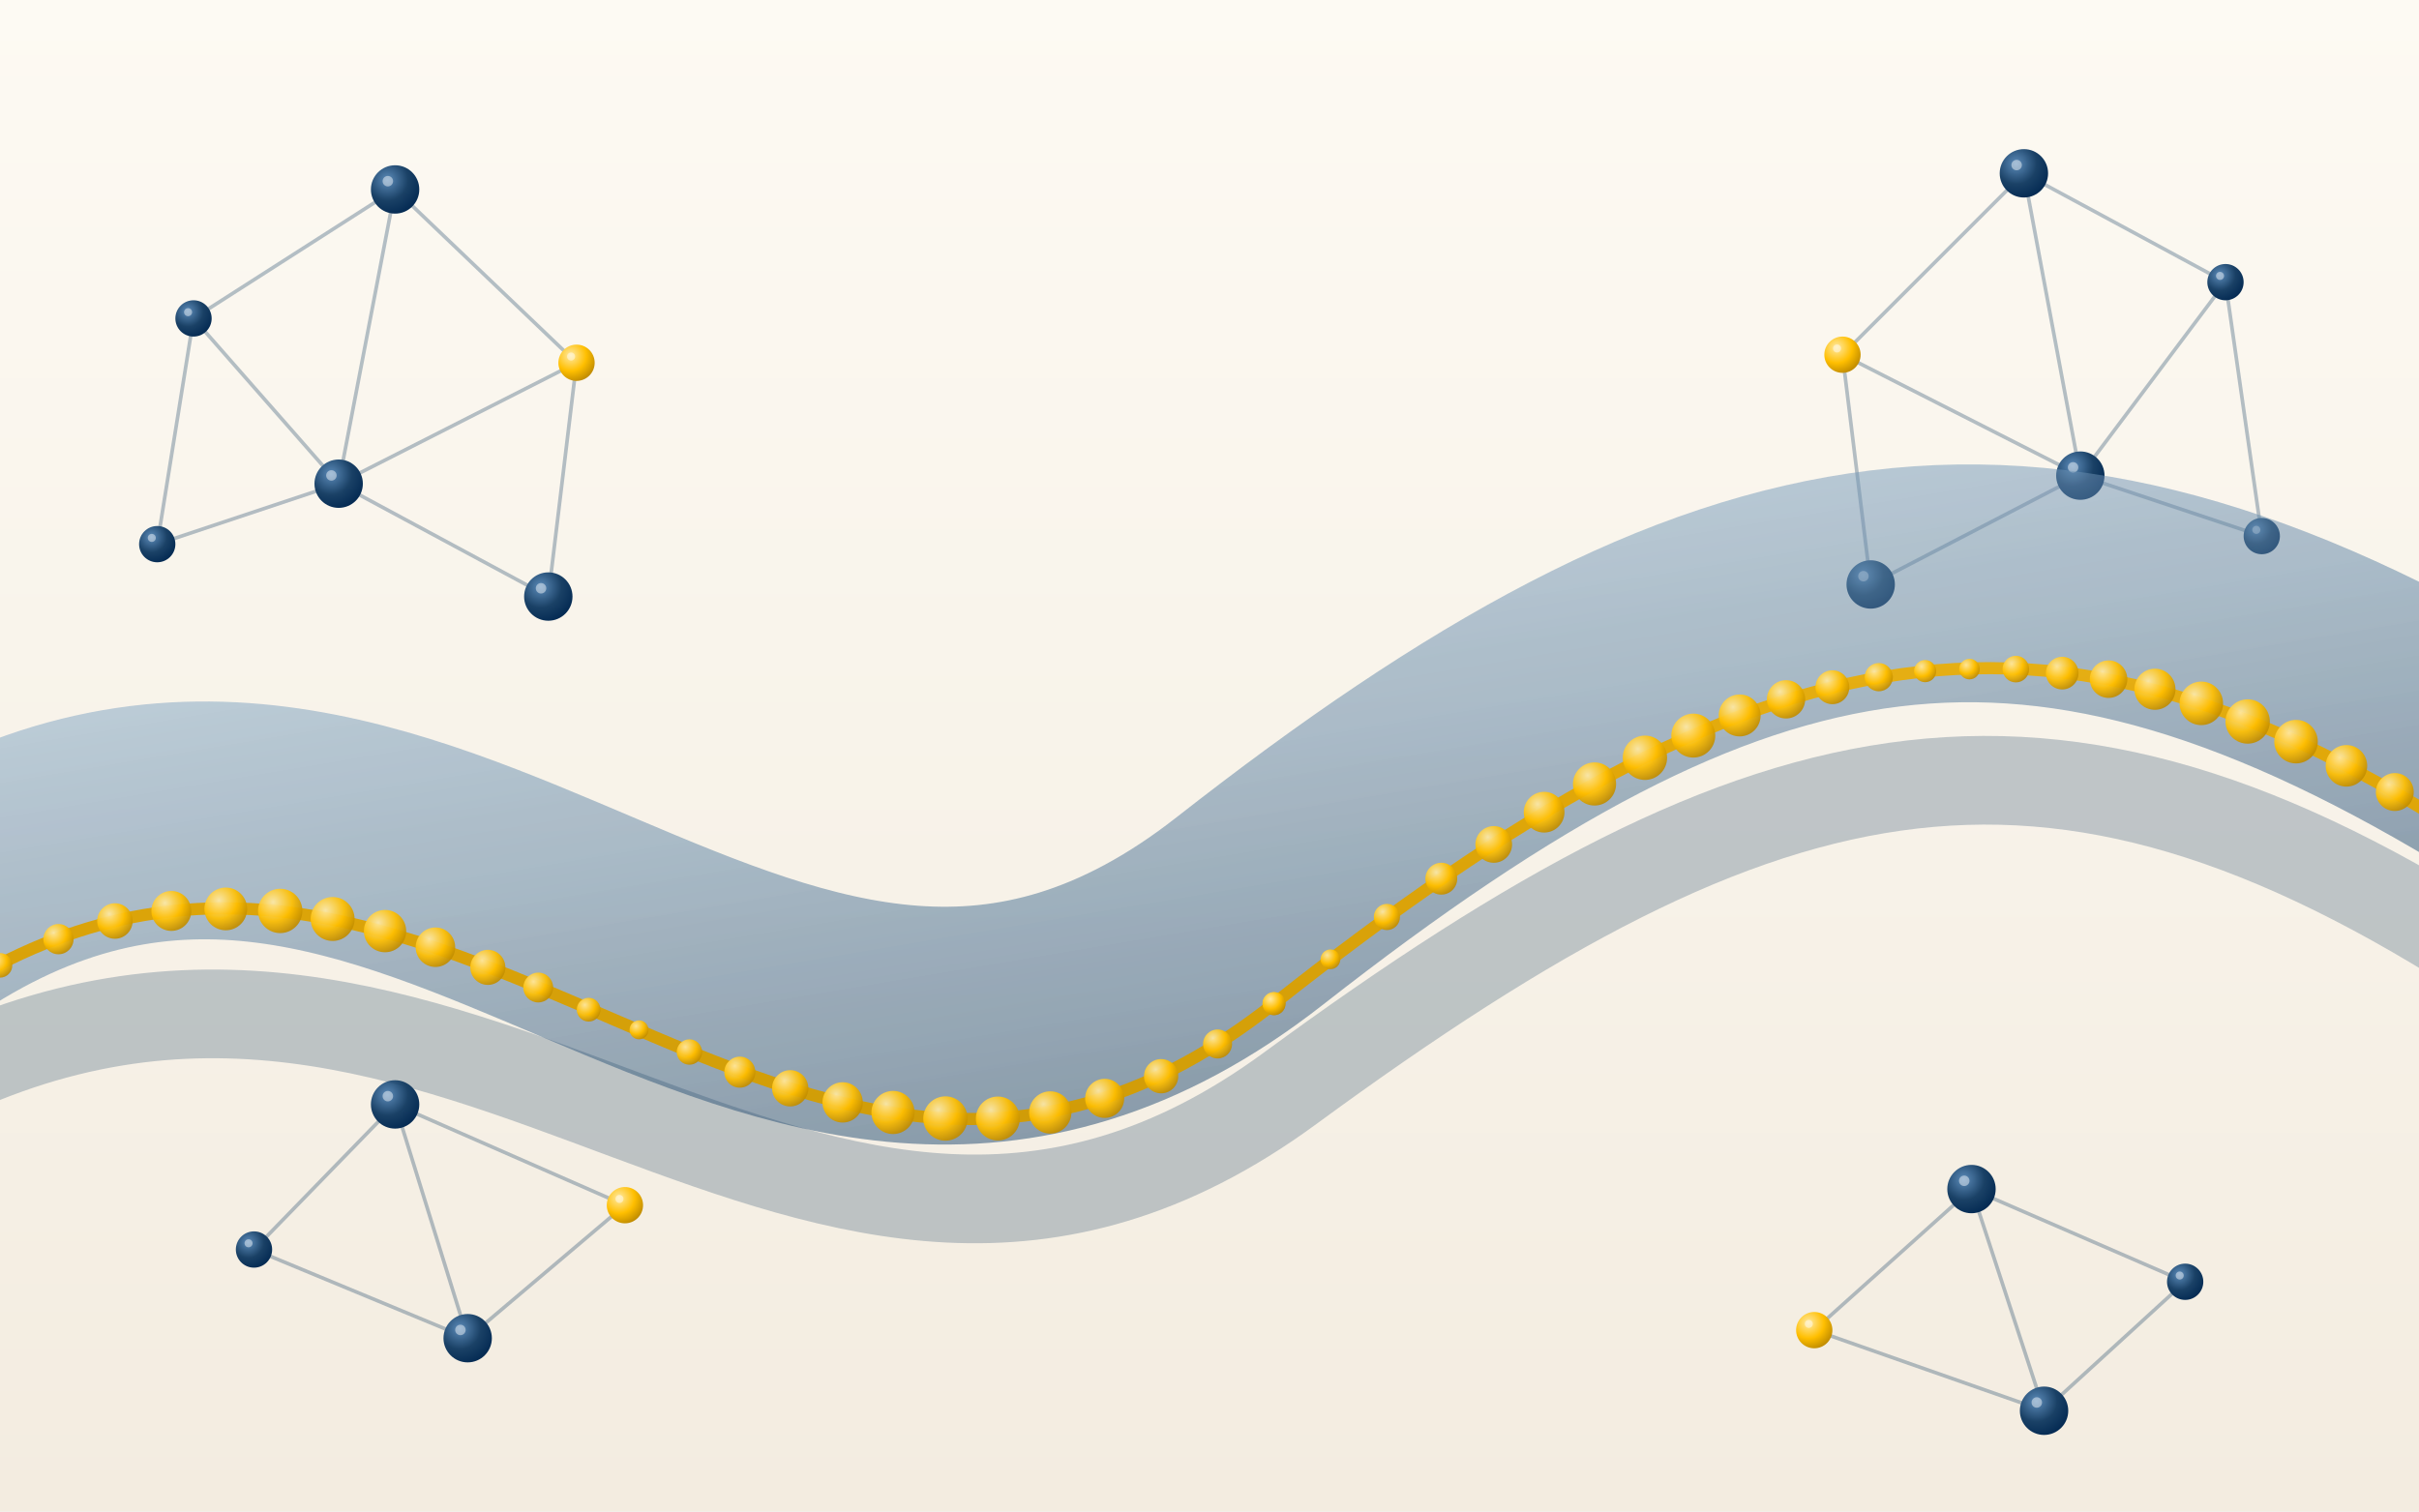
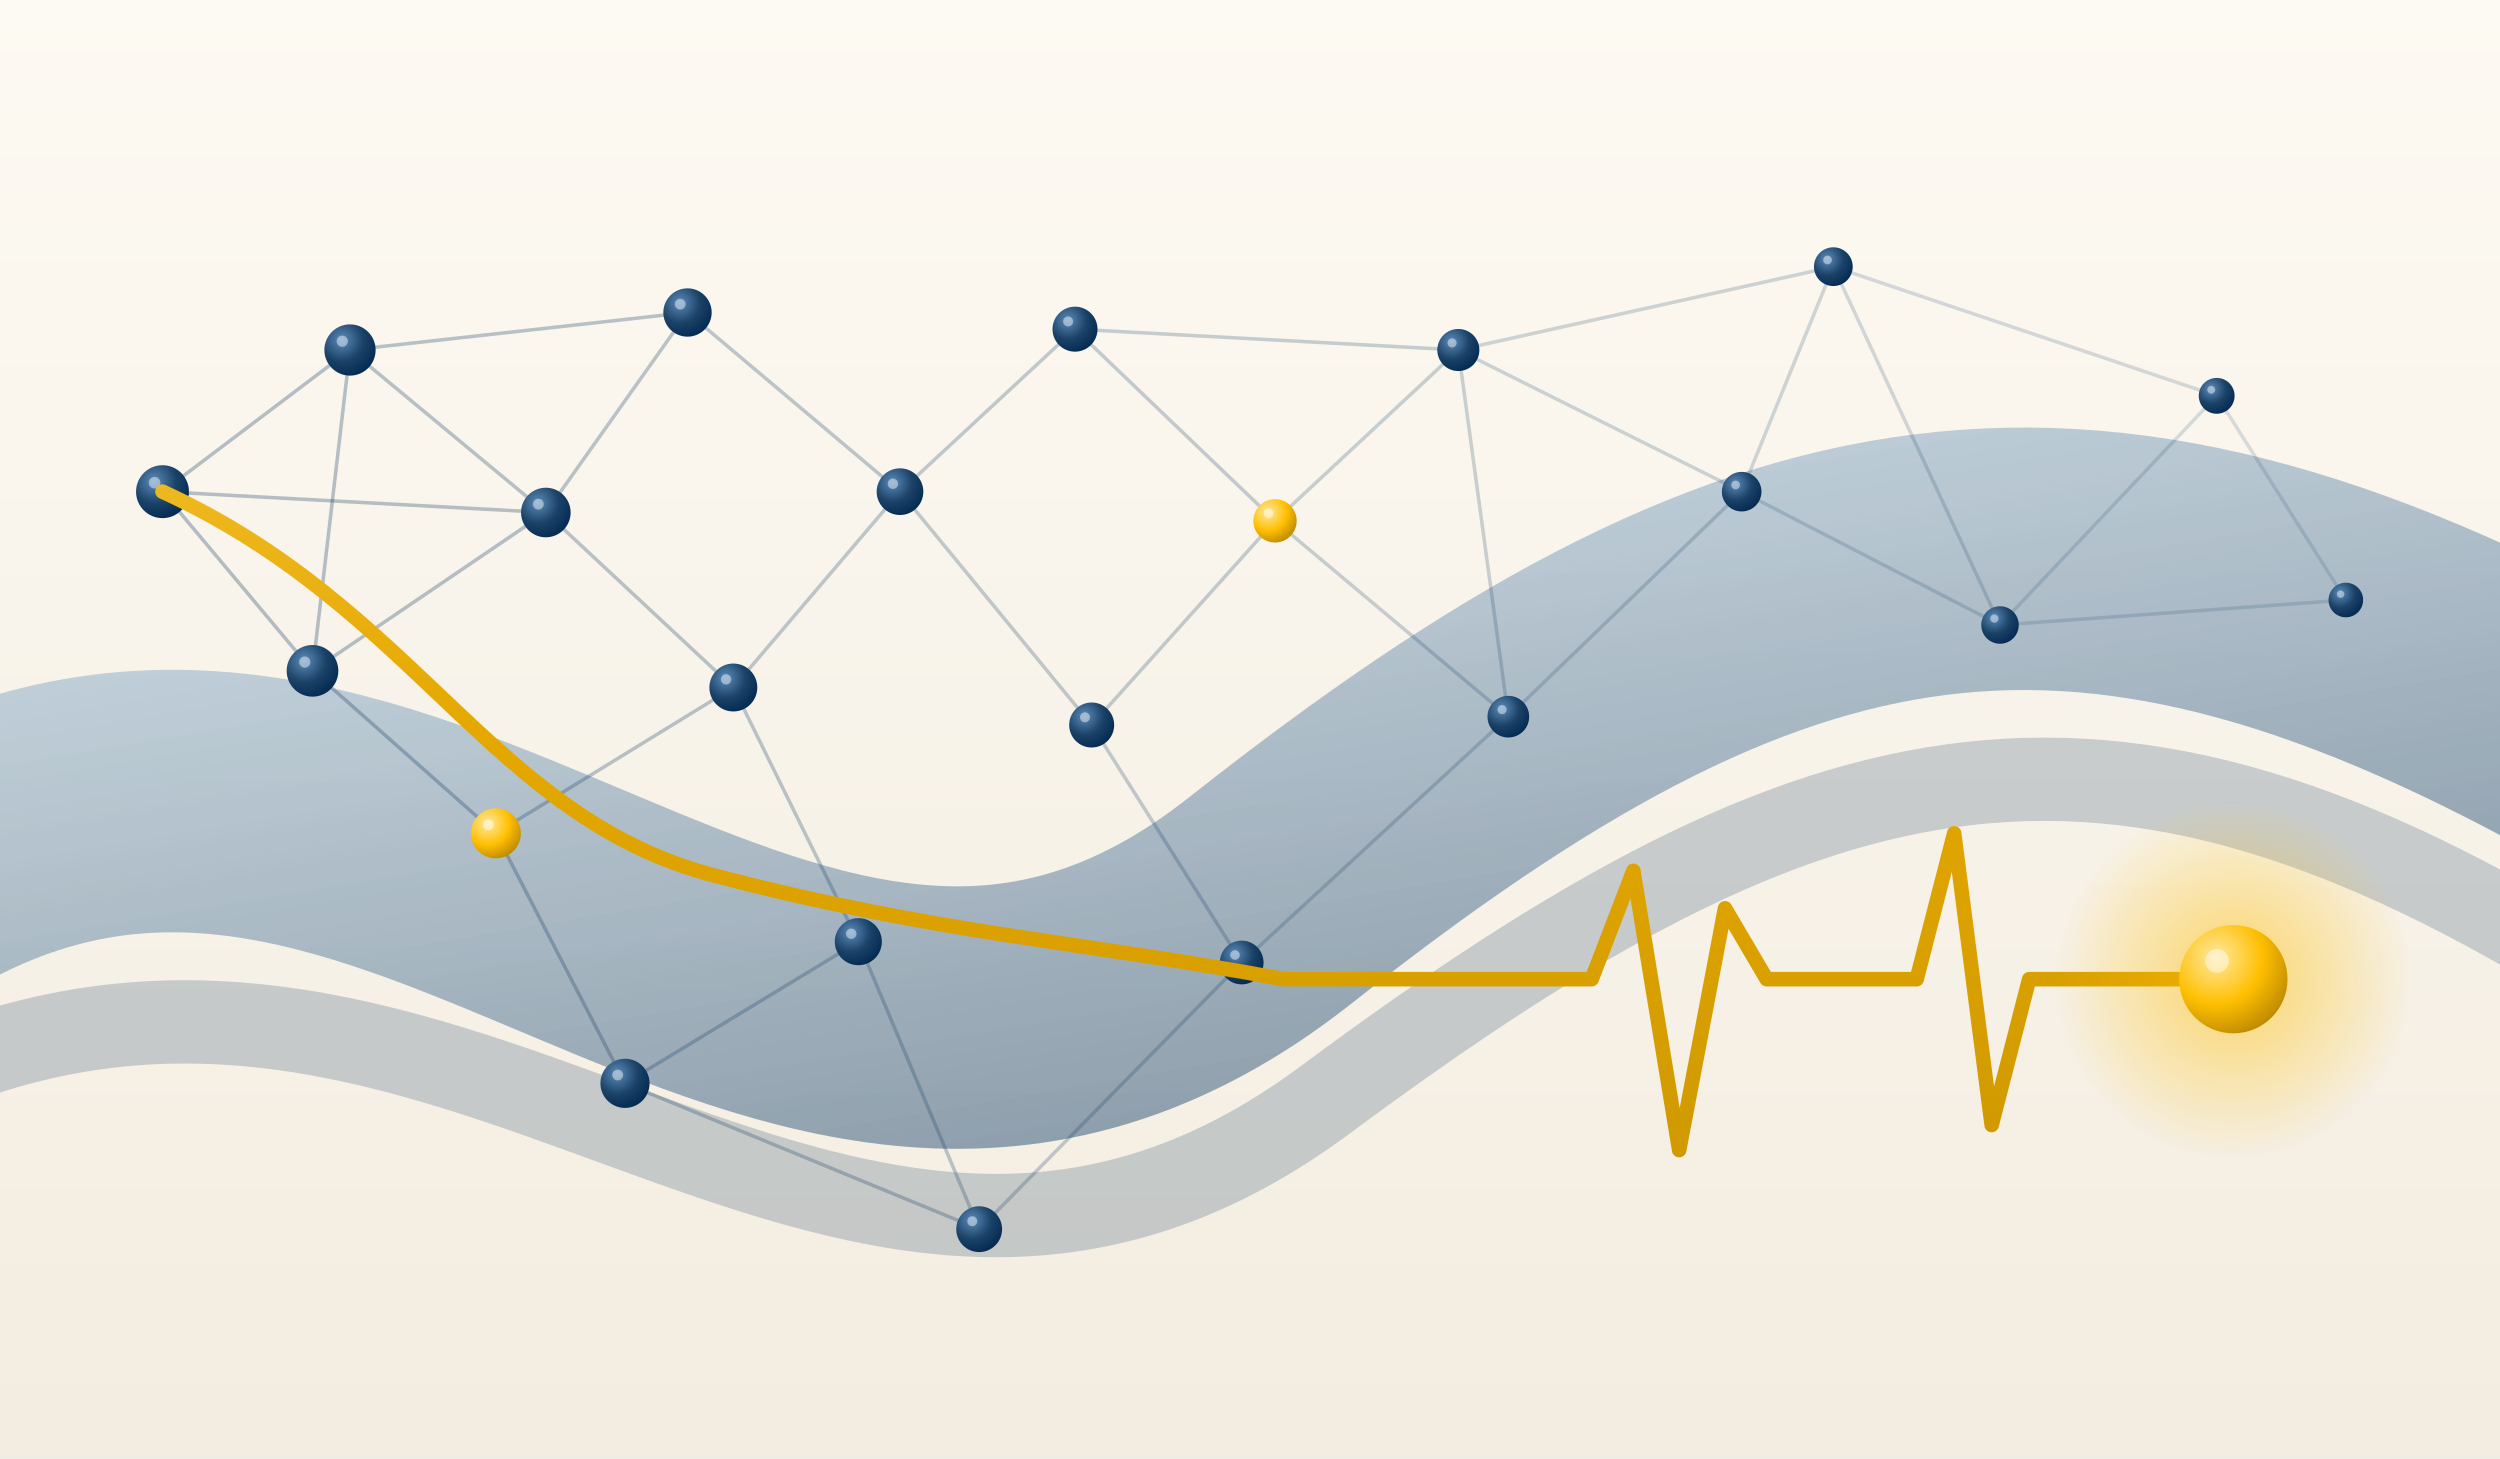
- <svg xmlns="http://www.w3.org/2000/svg" viewBox="0 0 1200 750" width="1200" height="750" role="img" aria-label="Networks and a data stream flowing through intertwined forms">
+ <svg xmlns="http://www.w3.org/2000/svg" viewBox="0 0 1200 700" width="1200" height="700" role="img" aria-label="A research network flowing into a health signal">
  <defs>
    <linearGradient id="ground" x1="0" y1="0" x2="0" y2="1">
      <stop offset="0" stop-color="#fdfaf3" />
      <stop offset="1" stop-color="#f3ece0" />
    </linearGradient>
    <radialGradient id="ball" cx=".34" cy=".3" r=".78">
      <stop offset="0" stop-color="#5b8ab8" />
      <stop offset=".55" stop-color="#1a4166" />
      <stop offset="1" stop-color="#022851" />
    </radialGradient>
    <radialGradient id="goldball" cx=".34" cy=".3" r=".78">
      <stop offset="0" stop-color="#ffe9a3" />
      <stop offset=".55" stop-color="#ffbf00" />
      <stop offset="1" stop-color="#b98600" />
    </radialGradient>
-     <linearGradient id="rod" gradientUnits="userSpaceOnUse" x1="0" y1="0" x2="0" y2="750">
+     <linearGradient id="rod" gradientUnits="userSpaceOnUse" x1="0" y1="0" x2="0" y2="700">
      <stop offset="0" stop-color="#ffd75e" />
      <stop offset=".5" stop-color="#e5a800" />
      <stop offset="1" stop-color="#c08f00" />
    </linearGradient>
    <linearGradient id="glass" x1="0" y1="0" x2="1" y2="1">
      <stop offset="0" stop-color="#8fb4d4" stop-opacity=".55" />
      <stop offset="1" stop-color="#1a4166" stop-opacity=".65" />
    </linearGradient>
  </defs>
-   <rect width="1200" height="750" fill="url(#ground)" />
-   <line x1="96" y1="158" x2="196" y2="94" stroke="#1a4166" stroke-width="1.8" opacity=".32" />
-   <line x1="96" y1="158" x2="168" y2="240" stroke="#1a4166" stroke-width="1.8" opacity=".32" />
-   <line x1="96" y1="158" x2="78" y2="270" stroke="#1a4166" stroke-width="1.8" opacity=".32" />
-   <line x1="196" y1="94" x2="286" y2="180" stroke="#1a4166" stroke-width="1.8" opacity=".32" />
-   <line x1="196" y1="94" x2="168" y2="240" stroke="#1a4166" stroke-width="1.8" opacity=".32" />
-   <line x1="286" y1="180" x2="168" y2="240" stroke="#1a4166" stroke-width="1.8" opacity=".32" />
-   <line x1="286" y1="180" x2="272" y2="296" stroke="#1a4166" stroke-width="1.8" opacity=".32" />
-   <line x1="168" y1="240" x2="78" y2="270" stroke="#1a4166" stroke-width="1.8" opacity=".32" />
-   <line x1="168" y1="240" x2="272" y2="296" stroke="#1a4166" stroke-width="1.8" opacity=".32" />
-   <circle cx="96.0" cy="158.0" r="9.0" fill="url(#ball)" />
-   <circle cx="93.3" cy="154.9" r="2.0" fill="#fff" opacity=".45" />
-   <circle cx="196.0" cy="94.0" r="12.0" fill="url(#ball)" />
-   <circle cx="192.4" cy="89.9" r="2.6" fill="#fff" opacity=".45" />
-   <circle cx="286.0" cy="180.0" r="9.0" fill="url(#goldball)" />
-   <circle cx="283.3" cy="176.9" r="2.0" fill="#fff" opacity=".45" />
-   <circle cx="168.0" cy="240.0" r="12.0" fill="url(#ball)" />
-   <circle cx="164.4" cy="235.9" r="2.6" fill="#fff" opacity=".45" />
-   <circle cx="78.0" cy="270.0" r="9.0" fill="url(#ball)" />
-   <circle cx="75.3" cy="266.9" r="2.0" fill="#fff" opacity=".45" />
-   <circle cx="272.0" cy="296.0" r="12.0" fill="url(#ball)" />
-   <circle cx="268.4" cy="291.9" r="2.6" fill="#fff" opacity=".45" />
-   <line x1="1104" y1="140" x2="1004" y2="86" stroke="#1a4166" stroke-width="1.8" opacity=".32" />
-   <line x1="1104" y1="140" x2="1032" y2="236" stroke="#1a4166" stroke-width="1.8" opacity=".32" />
-   <line x1="1104" y1="140" x2="1122" y2="266" stroke="#1a4166" stroke-width="1.8" opacity=".32" />
-   <line x1="1004" y1="86" x2="914" y2="176" stroke="#1a4166" stroke-width="1.8" opacity=".32" />
-   <line x1="1004" y1="86" x2="1032" y2="236" stroke="#1a4166" stroke-width="1.8" opacity=".32" />
-   <line x1="914" y1="176" x2="1032" y2="236" stroke="#1a4166" stroke-width="1.8" opacity=".32" />
-   <line x1="914" y1="176" x2="928" y2="290" stroke="#1a4166" stroke-width="1.8" opacity=".32" />
-   <line x1="1032" y1="236" x2="1122" y2="266" stroke="#1a4166" stroke-width="1.8" opacity=".32" />
-   <line x1="1032" y1="236" x2="928" y2="290" stroke="#1a4166" stroke-width="1.8" opacity=".32" />
-   <circle cx="1104.0" cy="140.0" r="9.0" fill="url(#ball)" />
-   <circle cx="1101.3" cy="136.9" r="2.0" fill="#fff" opacity=".45" />
-   <circle cx="1004.0" cy="86.0" r="12.0" fill="url(#ball)" />
-   <circle cx="1000.4" cy="81.9" r="2.6" fill="#fff" opacity=".45" />
-   <circle cx="914.0" cy="176.0" r="9.0" fill="url(#goldball)" />
-   <circle cx="911.3" cy="172.9" r="2.0" fill="#fff" opacity=".45" />
-   <circle cx="1032.0" cy="236.0" r="12.0" fill="url(#ball)" />
-   <circle cx="1028.4" cy="231.9" r="2.6" fill="#fff" opacity=".45" />
-   <circle cx="1122.0" cy="266.0" r="9.0" fill="url(#ball)" />
-   <circle cx="1119.3" cy="262.9" r="2.0" fill="#fff" opacity=".45" />
-   <circle cx="928.0" cy="290.0" r="12.0" fill="url(#ball)" />
-   <circle cx="924.4" cy="285.9" r="2.6" fill="#fff" opacity=".45" />
-   <line x1="126" y1="620" x2="232" y2="664" stroke="#1a4166" stroke-width="1.8" opacity=".32" />
-   <line x1="126" y1="620" x2="196" y2="548" stroke="#1a4166" stroke-width="1.8" opacity=".32" />
-   <line x1="232" y1="664" x2="310" y2="598" stroke="#1a4166" stroke-width="1.8" opacity=".32" />
-   <line x1="232" y1="664" x2="196" y2="548" stroke="#1a4166" stroke-width="1.8" opacity=".32" />
-   <line x1="310" y1="598" x2="196" y2="548" stroke="#1a4166" stroke-width="1.8" opacity=".32" />
-   <circle cx="126.0" cy="620.0" r="9.0" fill="url(#ball)" />
-   <circle cx="123.3" cy="616.9" r="2.0" fill="#fff" opacity=".45" />
-   <circle cx="232.0" cy="664.0" r="12.0" fill="url(#ball)" />
-   <circle cx="228.4" cy="659.9" r="2.6" fill="#fff" opacity=".45" />
-   <circle cx="310.0" cy="598.0" r="9.0" fill="url(#goldball)" />
-   <circle cx="307.3" cy="594.9" r="2.0" fill="#fff" opacity=".45" />
-   <circle cx="196.0" cy="548.0" r="12.0" fill="url(#ball)" />
-   <circle cx="192.4" cy="543.9" r="2.6" fill="#fff" opacity=".45" />
-   <line x1="1084" y1="636" x2="978" y2="590" stroke="#1a4166" stroke-width="1.8" opacity=".32" />
-   <line x1="1084" y1="636" x2="1014" y2="700" stroke="#1a4166" stroke-width="1.8" opacity=".32" />
-   <line x1="978" y1="590" x2="900" y2="660" stroke="#1a4166" stroke-width="1.8" opacity=".32" />
-   <line x1="978" y1="590" x2="1014" y2="700" stroke="#1a4166" stroke-width="1.8" opacity=".32" />
-   <line x1="900" y1="660" x2="1014" y2="700" stroke="#1a4166" stroke-width="1.8" opacity=".32" />
-   <circle cx="1084.0" cy="636.0" r="9.0" fill="url(#ball)" />
-   <circle cx="1081.3" cy="632.9" r="2.0" fill="#fff" opacity=".45" />
-   <circle cx="978.0" cy="590.0" r="12.0" fill="url(#ball)" />
-   <circle cx="974.4" cy="585.9" r="2.6" fill="#fff" opacity=".45" />
-   <circle cx="900.0" cy="660.0" r="9.0" fill="url(#goldball)" />
-   <circle cx="897.3" cy="656.9" r="2.0" fill="#fff" opacity=".45" />
-   <circle cx="1014.0" cy="700.0" r="12.0" fill="url(#ball)" />
-   <circle cx="1010.4" cy="695.9" r="2.6" fill="#fff" opacity=".45" />
-   <path d="M-40 452 C 210 288, 380 640, 620 452 S 1010 236, 1250 384" fill="none" stroke="url(#glass)" stroke-width="118" stroke-linecap="round" opacity=".85" />
-   <path d="M-40 540 C 230 400, 400 716, 640 540 S 1020 332, 1250 486" fill="none" stroke="#1a4166" stroke-width="44" stroke-linecap="round" opacity=".26" />
-   <path d="M-30 496 C 220 330, 392 688, 632 498 S 1020 276, 1240 426" fill="none" stroke="url(#rod)" stroke-width="6" opacity=".95" />
-   <circle cx="-30" cy="496" r="4.5" fill="url(#goldball)" opacity=".92" />
-   <circle cx="-0" cy="479" r="6.1" fill="url(#goldball)" opacity=".92" />
-   <circle cx="29" cy="466" r="7.5" fill="url(#goldball)" opacity=".92" />
-   <circle cx="57" cy="457" r="8.8" fill="url(#goldball)" opacity=".92" />
-   <circle cx="85" cy="452" r="9.9" fill="url(#goldball)" opacity=".92" />
-   <circle cx="112" cy="451" r="10.6" fill="url(#goldball)" opacity=".92" />
-   <circle cx="139" cy="452" r="11.0" fill="url(#goldball)" opacity=".92" />
-   <circle cx="165" cy="456" r="10.9" fill="url(#goldball)" opacity=".92" />
-   <circle cx="191" cy="462" r="10.5" fill="url(#goldball)" opacity=".92" />
-   <circle cx="216" cy="470" r="9.8" fill="url(#goldball)" opacity=".92" />
-   <circle cx="242" cy="480" r="8.7" fill="url(#goldball)" opacity=".92" />
-   <circle cx="267" cy="490" r="7.4" fill="url(#goldball)" opacity=".92" />
-   <circle cx="292" cy="501" r="5.9" fill="url(#goldball)" opacity=".92" />
-   <circle cx="317" cy="511" r="4.7" fill="url(#goldball)" opacity=".92" />
-   <circle cx="342" cy="522" r="6.3" fill="url(#goldball)" opacity=".92" />
-   <circle cx="367" cy="532" r="7.7" fill="url(#goldball)" opacity=".92" />
-   <circle cx="392" cy="540" r="9.0" fill="url(#goldball)" opacity=".92" />
-   <circle cx="418" cy="547" r="10.0" fill="url(#goldball)" opacity=".92" />
-   <circle cx="443" cy="552" r="10.7" fill="url(#goldball)" opacity=".92" />
-   <circle cx="469" cy="555" r="11.0" fill="url(#goldball)" opacity=".92" />
-   <circle cx="495" cy="555" r="10.9" fill="url(#goldball)" opacity=".92" />
-   <circle cx="521" cy="552" r="10.5" fill="url(#goldball)" opacity=".92" />
-   <circle cx="548" cy="545" r="9.7" fill="url(#goldball)" opacity=".92" />
-   <circle cx="576" cy="534" r="8.5" fill="url(#goldball)" opacity=".92" />
-   <circle cx="604" cy="518" r="7.2" fill="url(#goldball)" opacity=".92" />
-   <circle cx="632" cy="498" r="5.7" fill="url(#goldball)" opacity=".92" />
-   <circle cx="632" cy="498" r="5.7" fill="url(#goldball)" opacity=".92" />
-   <circle cx="660" cy="476" r="4.9" fill="url(#goldball)" opacity=".92" />
-   <circle cx="688" cy="455" r="6.5" fill="url(#goldball)" opacity=".92" />
-   <circle cx="715" cy="436" r="7.9" fill="url(#goldball)" opacity=".92" />
-   <circle cx="741" cy="419" r="9.1" fill="url(#goldball)" opacity=".92" />
-   <circle cx="766" cy="403" r="10.1" fill="url(#goldball)" opacity=".92" />
-   <circle cx="791" cy="389" r="10.7" fill="url(#goldball)" opacity=".92" />
-   <circle cx="816" cy="376" r="11.0" fill="url(#goldball)" opacity=".92" />
-   <circle cx="840" cy="365" r="10.9" fill="url(#goldball)" opacity=".92" />
-   <circle cx="863" cy="355" r="10.4" fill="url(#goldball)" opacity=".92" />
-   <circle cx="886" cy="347" r="9.5" fill="url(#goldball)" opacity=".92" />
-   <circle cx="909" cy="341" r="8.4" fill="url(#goldball)" opacity=".92" />
-   <circle cx="932" cy="336" r="7.0" fill="url(#goldball)" opacity=".92" />
-   <circle cx="955" cy="333" r="5.5" fill="url(#goldball)" opacity=".92" />
-   <circle cx="977" cy="332" r="5.1" fill="url(#goldball)" opacity=".92" />
-   <circle cx="1000" cy="332" r="6.6" fill="url(#goldball)" opacity=".92" />
-   <circle cx="1023" cy="334" r="8.1" fill="url(#goldball)" opacity=".92" />
-   <circle cx="1046" cy="337" r="9.3" fill="url(#goldball)" opacity=".92" />
-   <circle cx="1069" cy="342" r="10.2" fill="url(#goldball)" opacity=".92" />
-   <circle cx="1092" cy="349" r="10.8" fill="url(#goldball)" opacity=".92" />
-   <circle cx="1115" cy="358" r="11.0" fill="url(#goldball)" opacity=".92" />
-   <circle cx="1139" cy="368" r="10.8" fill="url(#goldball)" opacity=".92" />
-   <circle cx="1164" cy="380" r="10.3" fill="url(#goldball)" opacity=".92" />
-   <circle cx="1188" cy="393" r="9.4" fill="url(#goldball)" opacity=".92" />
-   <circle cx="1214" cy="409" r="8.2" fill="url(#goldball)" opacity=".92" />
-   <circle cx="1240" cy="426" r="6.8" fill="url(#goldball)" opacity=".92" />
+   <rect width="1200" height="700" fill="url(#ground)" />
+   <radialGradient id="glow" cx=".5" cy=".5" r=".5">
+     <stop offset="0" stop-color="#ffbf00" stop-opacity=".55" />
+     <stop offset="1" stop-color="#ffbf00" stop-opacity="0" />
+   </radialGradient>
+   <path d="M-60 430 C 190 264, 372 620, 610 432 S 1000 214, 1260 362" fill="none" stroke="url(#glass)" stroke-width="126" stroke-linecap="round" opacity=".8" />
+   <path d="M-60 528 C 214 386, 396 706, 636 528 S 1014 318, 1260 476" fill="none" stroke="#1a4166" stroke-width="40" stroke-linecap="round" opacity=".22" />
+   <line x1="78" y1="236" x2="168" y2="168" stroke="#1a4166" stroke-width="1.7" opacity="0.32" />
+   <line x1="78" y1="236" x2="150" y2="322" stroke="#1a4166" stroke-width="1.7" opacity="0.32" />
+   <line x1="78" y1="236" x2="262" y2="246" stroke="#1a4166" stroke-width="1.7" opacity="0.31" />
+   <line x1="168" y1="168" x2="150" y2="322" stroke="#1a4166" stroke-width="1.7" opacity="0.31" />
+   <line x1="168" y1="168" x2="262" y2="246" stroke="#1a4166" stroke-width="1.7" opacity="0.30" />
+   <line x1="168" y1="168" x2="330" y2="150" stroke="#1a4166" stroke-width="1.7" opacity="0.30" />
+   <line x1="150" y1="322" x2="262" y2="246" stroke="#1a4166" stroke-width="1.7" opacity="0.31" />
+   <line x1="150" y1="322" x2="238" y2="400" stroke="#1a4166" stroke-width="1.7" opacity="0.31" />
+   <line x1="262" y1="246" x2="330" y2="150" stroke="#1a4166" stroke-width="1.7" opacity="0.29" />
+   <line x1="262" y1="246" x2="352" y2="330" stroke="#1a4166" stroke-width="1.7" opacity="0.29" />
+   <line x1="238" y1="400" x2="352" y2="330" stroke="#1a4166" stroke-width="1.7" opacity="0.29" />
+   <line x1="238" y1="400" x2="300" y2="520" stroke="#1a4166" stroke-width="1.7" opacity="0.30" />
+   <line x1="330" y1="150" x2="432" y2="236" stroke="#1a4166" stroke-width="1.7" opacity="0.28" />
+   <line x1="352" y1="330" x2="432" y2="236" stroke="#1a4166" stroke-width="1.7" opacity="0.27" />
+   <line x1="352" y1="330" x2="412" y2="452" stroke="#1a4166" stroke-width="1.7" opacity="0.28" />
+   <line x1="300" y1="520" x2="412" y2="452" stroke="#1a4166" stroke-width="1.7" opacity="0.28" />
+   <line x1="300" y1="520" x2="470" y2="590" stroke="#1a4166" stroke-width="1.7" opacity="0.28" />
+   <line x1="432" y1="236" x2="516" y2="158" stroke="#1a4166" stroke-width="1.7" opacity="0.26" />
+   <line x1="432" y1="236" x2="524" y2="348" stroke="#1a4166" stroke-width="1.7" opacity="0.26" />
+   <line x1="412" y1="452" x2="470" y2="590" stroke="#1a4166" stroke-width="1.7" opacity="0.27" />
+   <line x1="516" y1="158" x2="612" y2="250" stroke="#1a4166" stroke-width="1.7" opacity="0.25" />
+   <line x1="516" y1="158" x2="700" y2="168" stroke="#1a4166" stroke-width="1.7" opacity="0.24" />
+   <line x1="524" y1="348" x2="612" y2="250" stroke="#1a4166" stroke-width="1.7" opacity="0.25" />
+   <line x1="524" y1="348" x2="596" y2="462" stroke="#1a4166" stroke-width="1.7" opacity="0.25" />
+   <line x1="470" y1="590" x2="596" y2="462" stroke="#1a4166" stroke-width="1.7" opacity="0.25" />
+   <line x1="612" y1="250" x2="700" y2="168" stroke="#1a4166" stroke-width="1.7" opacity="0.23" />
+   <line x1="612" y1="250" x2="724" y2="344" stroke="#1a4166" stroke-width="1.7" opacity="0.23" />
+   <line x1="596" y1="462" x2="724" y2="344" stroke="#1a4166" stroke-width="1.7" opacity="0.23" />
+   <line x1="700" y1="168" x2="724" y2="344" stroke="#1a4166" stroke-width="1.7" opacity="0.22" />
+   <line x1="700" y1="168" x2="836" y2="236" stroke="#1a4166" stroke-width="1.7" opacity="0.21" />
+   <line x1="700" y1="168" x2="880" y2="128" stroke="#1a4166" stroke-width="1.7" opacity="0.21" />
+   <line x1="724" y1="344" x2="836" y2="236" stroke="#1a4166" stroke-width="1.7" opacity="0.21" />
+   <line x1="836" y1="236" x2="880" y2="128" stroke="#1a4166" stroke-width="1.7" opacity="0.20" />
+   <line x1="836" y1="236" x2="960" y2="300" stroke="#1a4166" stroke-width="1.7" opacity="0.19" />
+   <line x1="880" y1="128" x2="960" y2="300" stroke="#1a4166" stroke-width="1.7" opacity="0.19" />
+   <line x1="880" y1="128" x2="1064" y2="190" stroke="#1a4166" stroke-width="1.7" opacity="0.18" />
+   <line x1="960" y1="300" x2="1064" y2="190" stroke="#1a4166" stroke-width="1.7" opacity="0.17" />
+   <line x1="960" y1="300" x2="1126" y2="288" stroke="#1a4166" stroke-width="1.7" opacity="0.17" />
+   <line x1="1064" y1="190" x2="1126" y2="288" stroke="#1a4166" stroke-width="1.7" opacity="0.16" />
+   <circle cx="78.0" cy="236.0" r="12.7" fill="url(#ball)" />
+   <circle cx="74.2" cy="231.7" r="2.8" fill="#fff" opacity=".45" />
+   <circle cx="168.0" cy="168.0" r="12.3" fill="url(#ball)" />
+   <circle cx="164.3" cy="163.8" r="2.7" fill="#fff" opacity=".45" />
+   <circle cx="150.0" cy="322.0" r="12.4" fill="url(#ball)" />
+   <circle cx="146.3" cy="317.8" r="2.7" fill="#fff" opacity=".45" />
+   <circle cx="262.0" cy="246.0" r="11.9" fill="url(#ball)" />
+   <circle cx="258.4" cy="242.0" r="2.6" fill="#fff" opacity=".45" />
+   <circle cx="238.0" cy="400.0" r="12.0" fill="url(#goldball)" />
+   <circle cx="234.4" cy="395.9" r="2.6" fill="#fff" opacity=".45" />
+   <circle cx="330.0" cy="150.0" r="11.6" fill="url(#ball)" />
+   <circle cx="326.5" cy="146.0" r="2.6" fill="#fff" opacity=".45" />
+   <circle cx="352.0" cy="330.0" r="11.5" fill="url(#ball)" />
+   <circle cx="348.5" cy="326.1" r="2.5" fill="#fff" opacity=".45" />
+   <circle cx="300.0" cy="520.0" r="11.8" fill="url(#ball)" />
+   <circle cx="296.5" cy="516.0" r="2.6" fill="#fff" opacity=".45" />
+   <circle cx="432.0" cy="236.0" r="11.2" fill="url(#ball)" />
+   <circle cx="428.6" cy="232.2" r="2.5" fill="#fff" opacity=".45" />
+   <circle cx="412.0" cy="452.0" r="11.3" fill="url(#ball)" />
+   <circle cx="408.6" cy="448.2" r="2.5" fill="#fff" opacity=".45" />
+   <circle cx="516.0" cy="158.0" r="10.8" fill="url(#ball)" />
+   <circle cx="512.7" cy="154.3" r="2.4" fill="#fff" opacity=".45" />
+   <circle cx="524.0" cy="348.0" r="10.8" fill="url(#ball)" />
+   <circle cx="520.8" cy="344.3" r="2.4" fill="#fff" opacity=".45" />
+   <circle cx="470.0" cy="590.0" r="11.0" fill="url(#ball)" />
+   <circle cx="466.7" cy="586.2" r="2.4" fill="#fff" opacity=".45" />
+   <circle cx="612.0" cy="250.0" r="10.4" fill="url(#goldball)" />
+   <circle cx="608.9" cy="246.4" r="2.3" fill="#fff" opacity=".45" />
+   <circle cx="596.0" cy="462.0" r="10.5" fill="url(#ball)" />
+   <circle cx="592.8" cy="458.4" r="2.3" fill="#fff" opacity=".45" />
+   <circle cx="700.0" cy="168.0" r="10.1" fill="url(#ball)" />
+   <circle cx="697.0" cy="164.6" r="2.2" fill="#fff" opacity=".45" />
+   <circle cx="724.0" cy="344.0" r="10.0" fill="url(#ball)" />
+   <circle cx="721.0" cy="340.6" r="2.2" fill="#fff" opacity=".45" />
+   <circle cx="836.0" cy="236.0" r="9.5" fill="url(#ball)" />
+   <circle cx="833.1" cy="232.8" r="2.1" fill="#fff" opacity=".45" />
+   <circle cx="880.0" cy="128.0" r="9.3" fill="url(#ball)" />
+   <circle cx="877.2" cy="124.8" r="2.1" fill="#fff" opacity=".45" />
+   <circle cx="960.0" cy="300.0" r="9.0" fill="url(#ball)" />
+   <circle cx="957.3" cy="296.9" r="2.0" fill="#fff" opacity=".45" />
+   <circle cx="1064.0" cy="190.0" r="8.6" fill="url(#ball)" />
+   <circle cx="1061.4" cy="187.1" r="1.9" fill="#fff" opacity=".45" />
+   <circle cx="1126.0" cy="288.0" r="8.3" fill="url(#ball)" />
+   <circle cx="1123.5" cy="285.2" r="1.8" fill="#fff" opacity=".45" />
+   <path d="M78 236 C 200 292, 236 392, 342 420 S 520 452, 616 470 L742 470 L764 470 L784 418 L806 552 L828 436 L848 470 L900 470 L920 470 L938 400 L956 540 L974 470 L1046 470" fill="none" stroke="url(#rod)" stroke-width="7" stroke-linejoin="round" stroke-linecap="round" />
+   <circle cx="1072" cy="470" r="86" fill="url(#glow)" />
+   <circle cx="1072.0" cy="470.0" r="26.0" fill="url(#goldball)" />
+   <circle cx="1064.2" cy="461.2" r="5.7" fill="#fff" opacity=".45" />
</svg>
